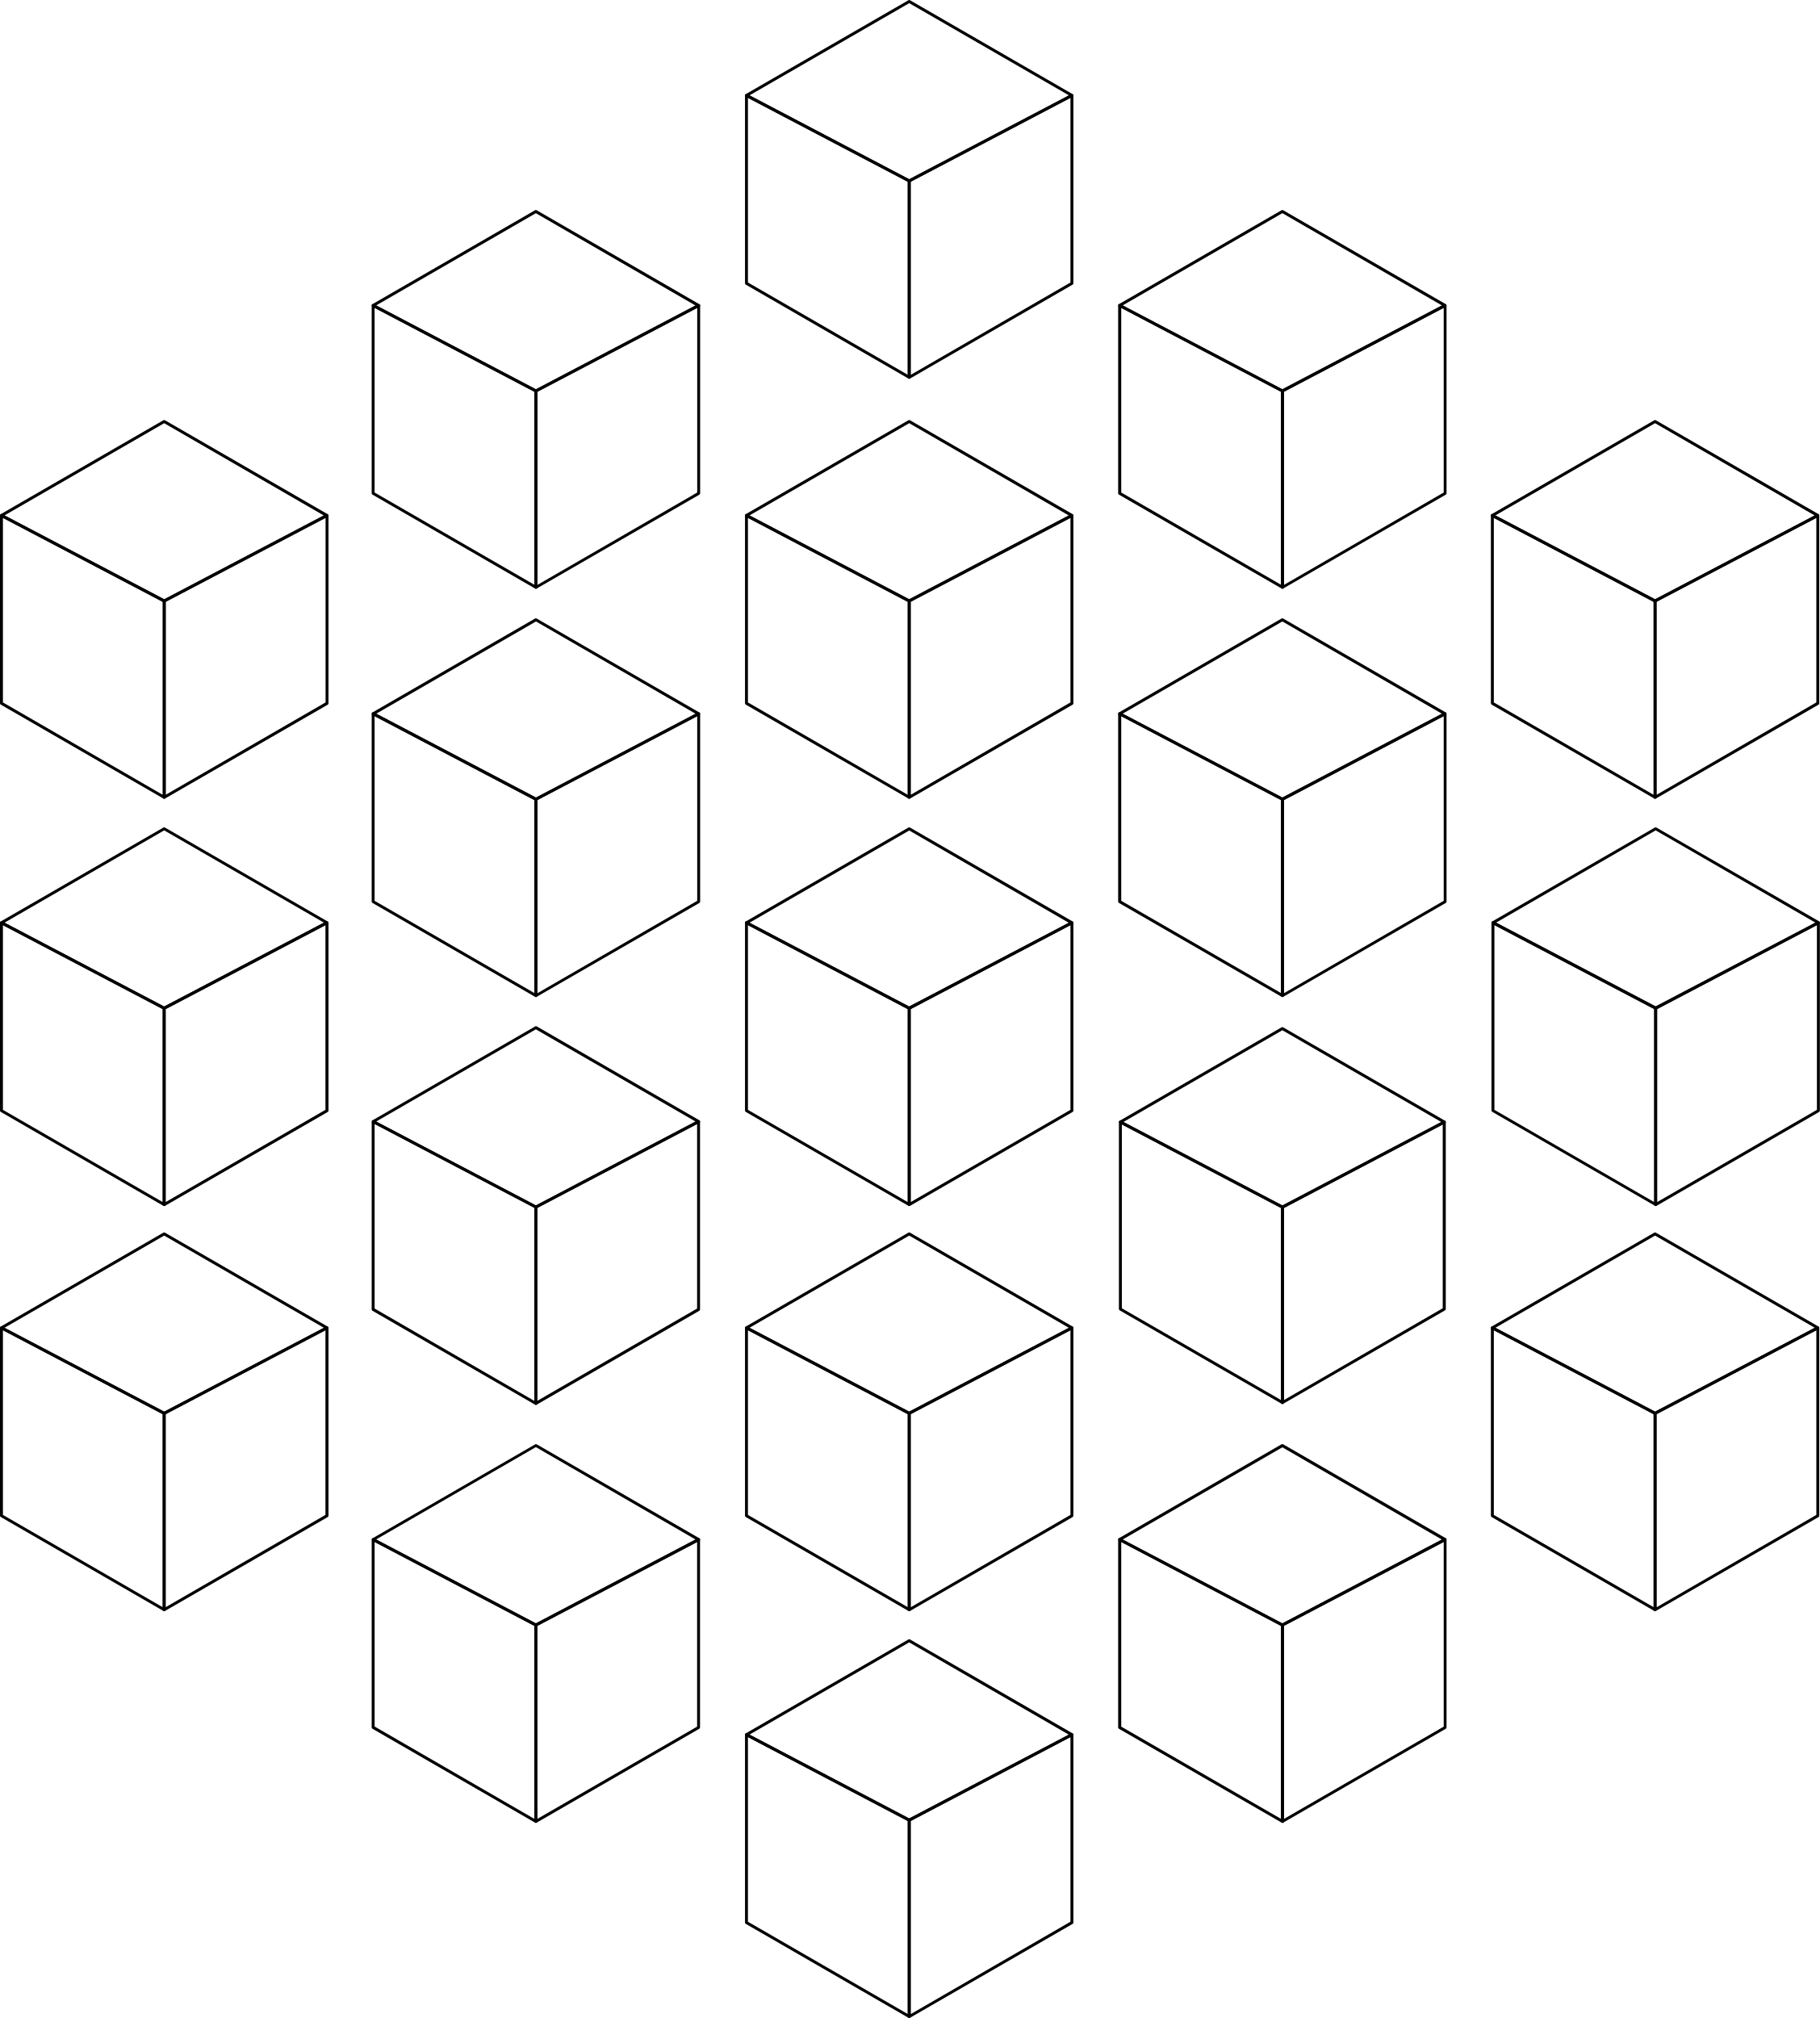
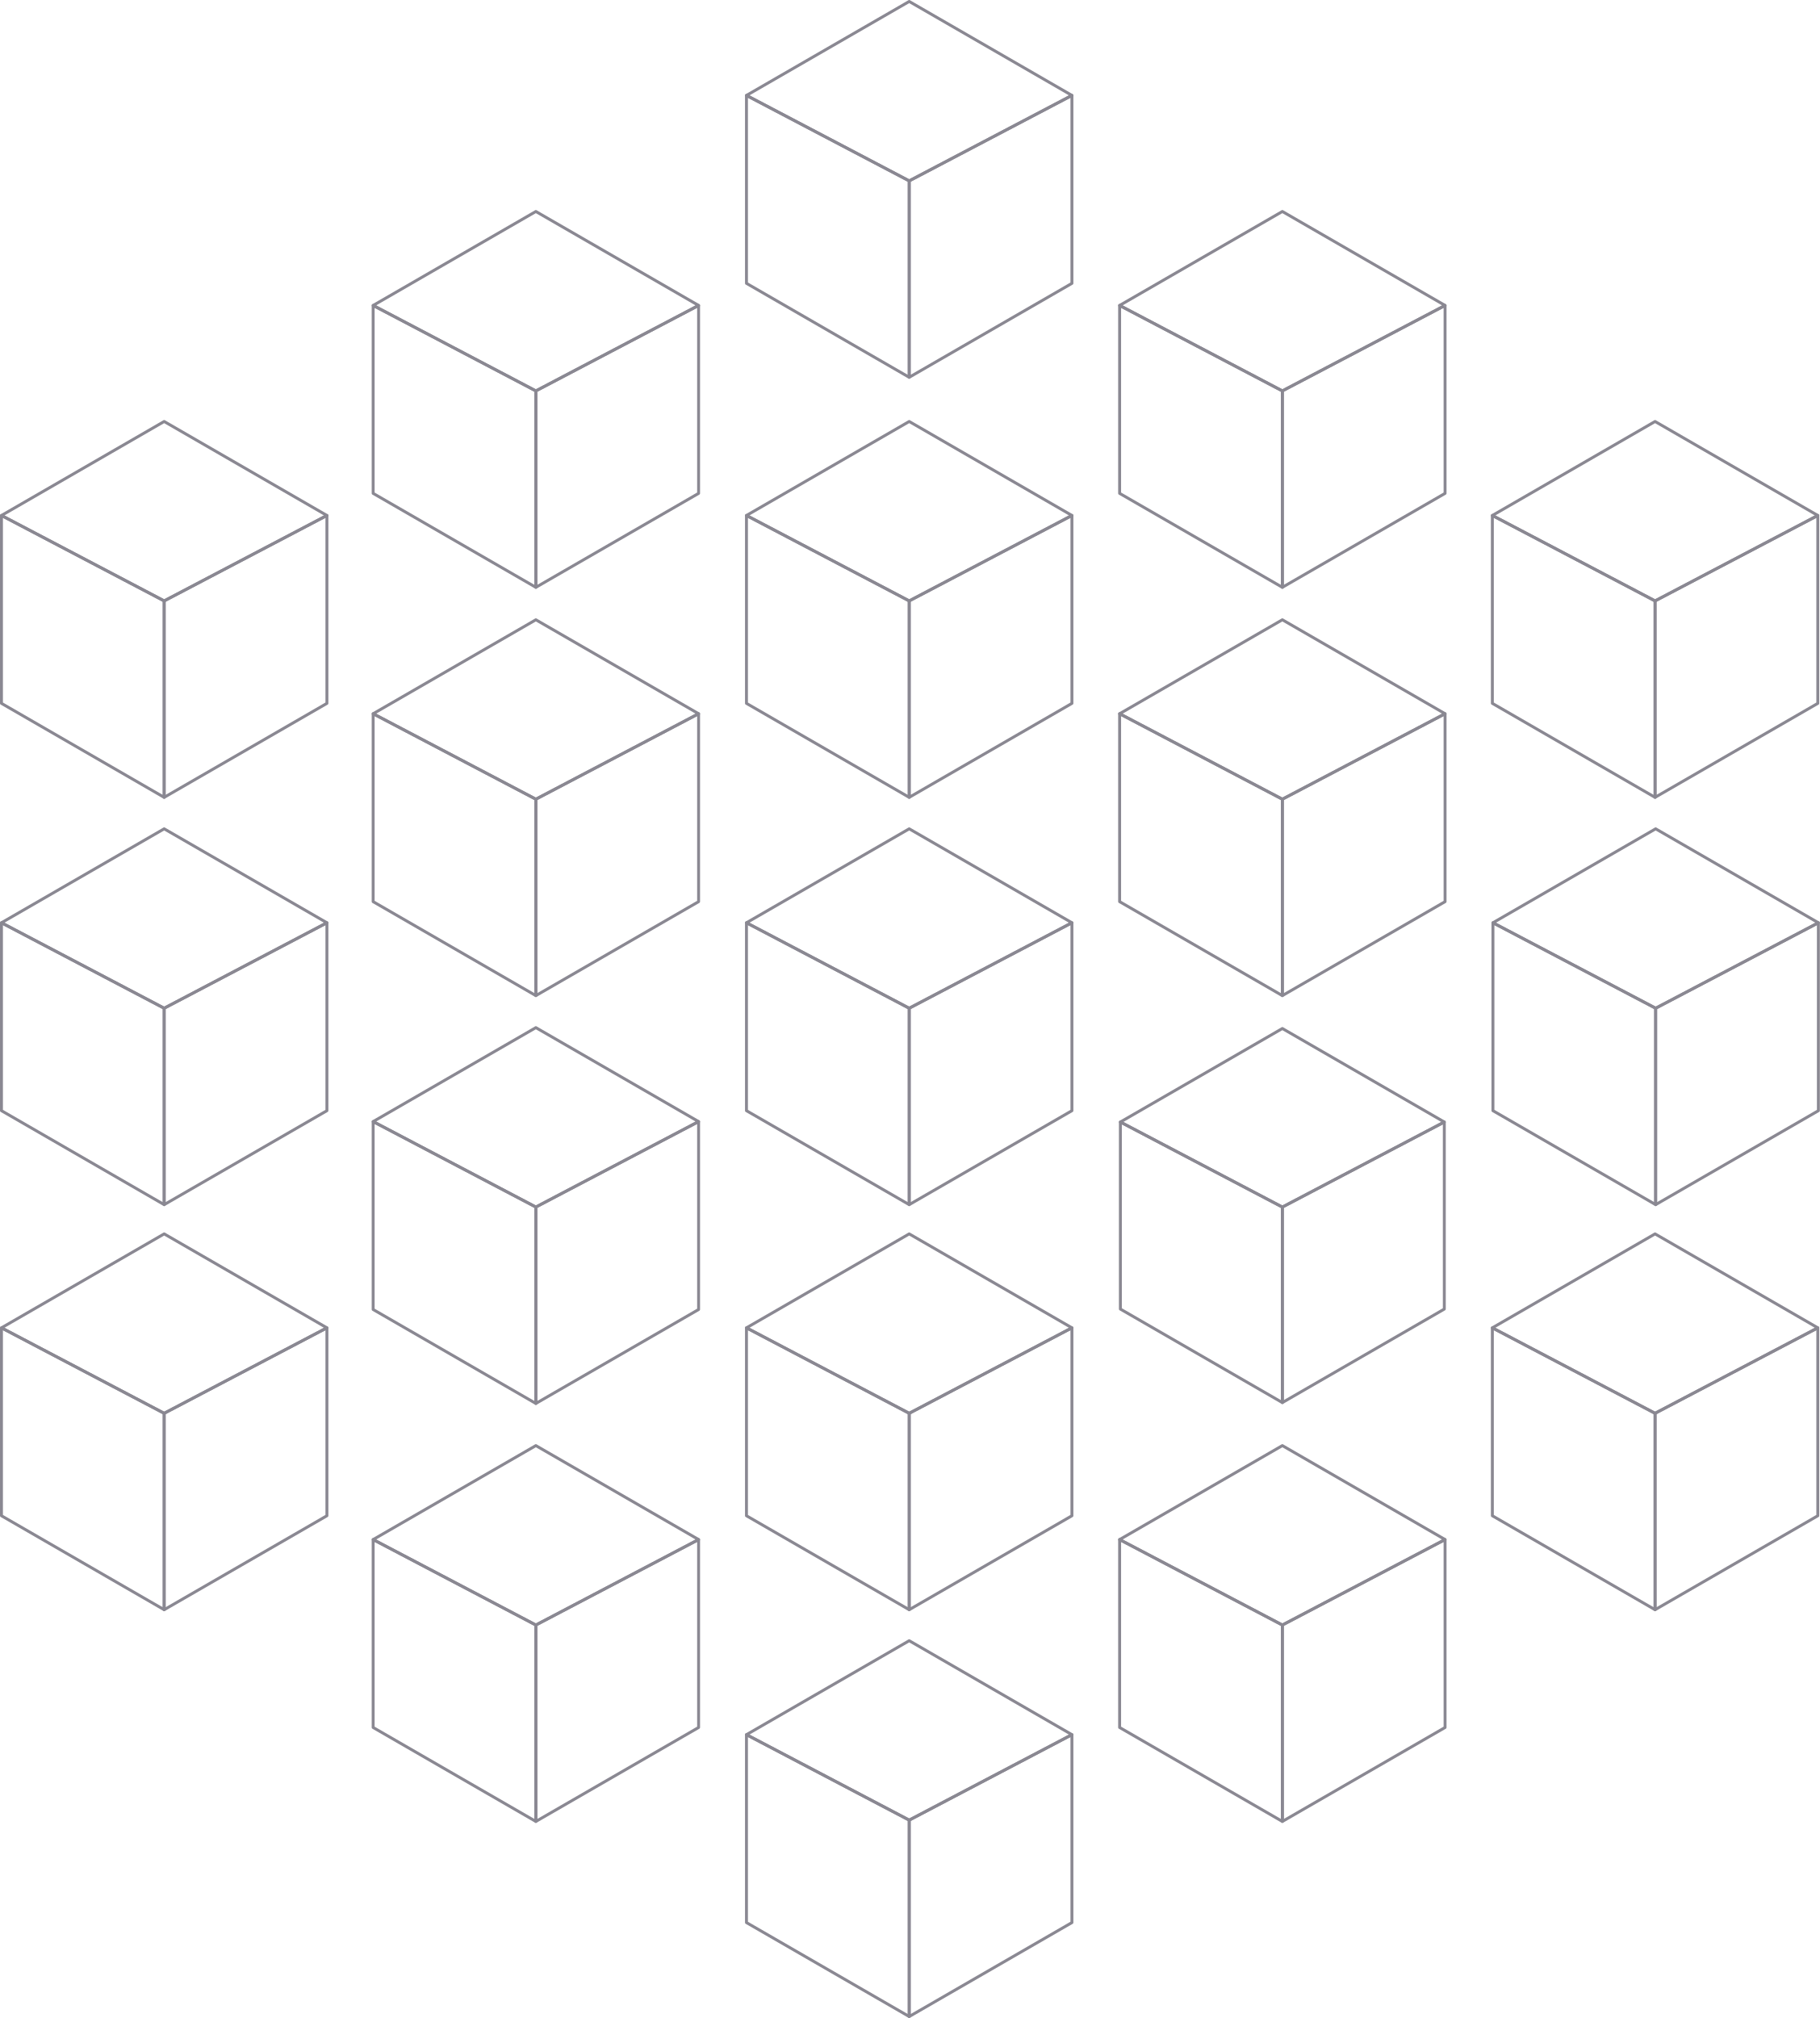
- <svg xmlns="http://www.w3.org/2000/svg" width="550" viewBox="0 0 621.87 689.49">
-   <path d="M.5,453.68l.25.43L56.1,422.16l54.57,31.5L56.1,482.32.73,453.24l-.23.44.25.43-.25-.43-.23.44,55.6,29.2a.49.49,0,0,0,.47,0l55.6-29.2a.49.49,0,0,0,.27-.43.5.5,0,0,0-.25-.44l-55.61-32.1a.5.5,0,0,0-.5,0L.25,453.25a.5.5,0,0,0-.25.44.49.49,0,0,0,.27.43Z" />
-   <path d="M56.1,550l.25-.43L1,517.6V454.51l54.6,28.67V550h.5l.25-.43-.25.43h.5V482.88a.49.49,0,0,0-.26-.44L.73,453.24a.5.5,0,0,0-.49,0,.51.51,0,0,0-.24.43v64.21a.5.5,0,0,0,.25.43l55.6,32.1a.5.5,0,0,0,.5,0,.47.47,0,0,0,.25-.43Z" />
-   <path d="M56.1,482.88l.24.44,54.87-28.81V517.6L56.6,549.13V482.88h-.5l.24.44-.24-.44h-.5V550a.5.5,0,0,0,.75.43L112,518.32a.5.5,0,0,0,.25-.43V453.68a.49.49,0,0,0-.73-.44l-55.61,29.2a.49.49,0,0,0-.27.44Z" />
-   <path d="M127.51,526l.25.43,55.35-32L237.68,526l-54.57,28.65-55.37-29.07-.23.44.25.43-.25-.43-.24.44,55.61,29.2a.47.47,0,0,0,.46,0L239,526.46a.5.5,0,0,0,0-.87l-55.6-32.11a.55.55,0,0,0-.5,0l-55.6,32.11a.5.5,0,0,0,0,.87Z" />
-   <path d="M183.11,622.33l.25-.43-55.35-32V526.85l54.6,28.67v66.81h.5l.25-.43-.25.43h.5V555.22a.48.48,0,0,0-.27-.44l-55.6-29.2a.5.5,0,0,0-.49,0,.51.51,0,0,0-.24.43v64.21a.48.48,0,0,0,.25.43l55.6,32.1a.5.5,0,0,0,.5,0,.5.5,0,0,0,.25-.43Z" />
-   <path d="M183.11,555.22l.23.44,54.87-28.81v63.09l-54.6,31.52V555.22h-.5l.23.44-.23-.44h-.5v67.11a.5.5,0,0,0,.25.43.5.5,0,0,0,.5,0l55.6-32.1a.48.48,0,0,0,.25-.43V526a.51.51,0,0,0-.24-.43.5.5,0,0,0-.49,0l-55.6,29.2a.48.48,0,0,0-.27.44Z" />
-   <path d="M.5,315.28l.25.43,55.35-32,54.57,31.51L56.1,343.91.73,314.83l-.23.45.25.43-.25-.43-.23.44,55.6,29.2a.49.49,0,0,0,.47,0l55.6-29.2a.49.49,0,0,0,.27-.43.53.53,0,0,0-.25-.45l-55.61-32.1a.5.5,0,0,0-.5,0L.25,314.84a.53.53,0,0,0-.25.45.49.49,0,0,0,.27.43Z" />
-   <path d="M56.1,411.59l.25-.44L1,379.2V316.1l54.6,28.68v66.81h.5l.25-.44-.25.44h.5V344.48a.51.51,0,0,0-.26-.45L.73,314.83a.5.5,0,0,0-.49,0,.5.5,0,0,0-.24.43v64.2a.52.52,0,0,0,.25.44L55.85,412a.5.5,0,0,0,.5,0,.48.48,0,0,0,.25-.43Z" />
-   <path d="M56.1,344.48l.24.44,54.87-28.82v63.1L56.6,410.72V344.48h-.5l.24.44-.24-.44h-.5v67.11a.5.5,0,0,0,.25.43.5.5,0,0,0,.5,0L112,379.92a.52.52,0,0,0,.25-.44v-64.2a.5.5,0,0,0-.24-.43.5.5,0,0,0-.49,0L55.87,344a.52.52,0,0,0-.27.45Z" />
-   <path d="M127.51,383.21l.25.43,55.35-31.95,54.57,31.5-54.57,28.66-55.37-29.08-.23.44.25.43-.25-.43-.24.44,55.61,29.2a.47.47,0,0,0,.46,0L239,383.65a.5.5,0,0,0,0-.87l-55.6-32.1a.5.5,0,0,0-.5,0l-55.6,32.1a.5.5,0,0,0,0,.87Z" />
-   <path d="M183.11,479.52l.25-.43-55.35-32V384l54.6,28.67v66.81h.5l.25-.43-.25.43h.5V412.41a.48.48,0,0,0-.27-.44l-55.6-29.2a.5.5,0,0,0-.49,0,.51.51,0,0,0-.24.43v64.21a.48.48,0,0,0,.25.43l55.6,32.1a.5.5,0,0,0,.75-.43Z" />
-   <path d="M183.11,412.41l.23.44L238.21,384v63.09l-54.6,31.53V412.41h-.5l.23.44-.23-.44h-.5v67.11a.5.5,0,0,0,.75.43l55.6-32.1a.48.48,0,0,0,.25-.43V383.21a.51.51,0,0,0-.24-.43.5.5,0,0,0-.49,0L182.88,412a.49.49,0,0,0-.27.44Z" />
-   <path d="M366.29,32.6l.25-.43L310.94.07a.5.5,0,0,0-.5,0l-55.61,32.1a.5.5,0,0,0-.25.44.51.51,0,0,0,.27.44l55.6,29.19a.49.49,0,0,0,.47,0l55.6-29.19a.51.51,0,0,0,.27-.44.5.5,0,0,0-.25-.44l-.25.43-.23-.44L310.69,61.24,256.12,32.58l54.57-31.5L366,33l.25-.44-.23-.44Z" />
-   <path d="M310.69,128.91l.25.44,55.6-32.11a.5.5,0,0,0,.25-.43V32.6a.49.49,0,0,0-.24-.42.48.48,0,0,0-.49,0l-55.61,29.2a.5.5,0,0,0-.26.44v67.11a.5.5,0,0,0,.75.44l-.25-.44h.5V62.1l54.6-28.67V96.52l-55.35,32,.25.43h0Z" />
-   <path d="M310.69,61.8l.23-.44-55.61-29.2a.48.48,0,0,0-.49,0,.49.49,0,0,0-.24.42V96.81a.5.5,0,0,0,.25.43l55.61,32.11a.5.5,0,0,0,.5,0,.52.52,0,0,0,.25-.44V61.8a.52.52,0,0,0-.27-.44l-.23.44h-.5v66.25L255.58,96.52V33.43l54.87,28.81.24-.44h0Z" />
-   <path d="M238.71,104.36l.25-.43-55.6-32.11a.5.5,0,0,0-.5,0l-55.6,32.11a.5.5,0,0,0,0,.87L182.88,134a.47.47,0,0,0,.46,0L239,104.8a.5.5,0,0,0,0-.87l-.25.43-.23-.44L183.11,133l-54.57-28.65,54.57-31.51,55.35,32,.25-.43-.23-.44Z" />
-   <path d="M183.11,200.67l.25.43L239,169a.5.5,0,0,0,.25-.43V104.36a.5.5,0,0,0-.24-.43.48.48,0,0,0-.49,0l-55.6,29.2a.48.48,0,0,0-.27.44v67.11a.5.5,0,0,0,.25.43.5.5,0,0,0,.5,0l-.25-.43h.5V133.86l54.6-28.67v63.09l-55.35,32,.25.43h0Z" />
-   <path d="M183.11,133.56l.23-.44-55.6-29.2a.5.5,0,0,0-.49,0,.5.5,0,0,0-.24.43v64.21a.5.5,0,0,0,.25.43l55.6,32.1a.5.5,0,0,0,.5,0,.48.48,0,0,0,.25-.43V133.56a.48.48,0,0,0-.27-.44l-.23.44h-.5V199.8L128,168.28V105.19L182.88,134l.23-.44h0Z" />
-   <path d="M621.17,453.68l.25-.43-55.61-32.1a.5.5,0,0,0-.5,0l-55.6,32.1a.5.5,0,0,0-.25.44.49.49,0,0,0,.27.43l55.6,29.2a.49.49,0,0,0,.47,0l55.6-29.2a.51.51,0,0,0,.27-.43.5.5,0,0,0-.25-.44l-.25.43-.23-.44-55.38,29.07L511,453.66l54.56-31.5,55.36,31.95.25-.43-.23-.44Z" />
-   <path d="M565.56,550l.25.43,55.61-32.1a.5.5,0,0,0,.25-.43V453.68a.49.49,0,0,0-.73-.44l-55.61,29.2a.49.49,0,0,0-.27.44V550a.5.5,0,0,0,.75.43l-.25-.43h.5V483.18l54.61-28.67V517.6l-55.36,32,.25.43h0Z" />
-   <path d="M565.56,482.88l.24-.44-55.61-29.2a.49.49,0,0,0-.73.44v64.21a.48.48,0,0,0,.25.43l55.6,32.1a.5.5,0,0,0,.5,0,.47.47,0,0,0,.25-.43V482.88a.49.49,0,0,0-.26-.44l-.24.44h-.5v66.24l-54.6-31.52V454.51l54.87,28.81.23-.44h0Z" />
-   <path d="M493.8,526l.25-.43-55.6-32.11a.55.55,0,0,0-.5,0l-55.61,32.11a.5.5,0,0,0-.25.44.51.51,0,0,0,.27.43l55.6,29.2a.49.49,0,0,0,.47,0l55.6-29.2a.49.49,0,0,0,.27-.43.5.5,0,0,0-.25-.44l-.25.43-.23-.44L438.2,554.65,383.63,526l54.57-31.5,55.35,32,.25-.43-.23-.44Z" />
-   <path d="M438.2,622.33l.25.43,55.6-32.1a.48.48,0,0,0,.25-.43V526a.49.49,0,0,0-.73-.44L438,554.78a.49.49,0,0,0-.26.44v67.11a.48.48,0,0,0,.25.43.5.5,0,0,0,.5,0l-.25-.43h.5V555.52l54.6-28.67v63.09L438,621.9l.25.43h0Z" />
-   <path d="M438.2,555.22l.23-.44-55.61-29.2a.49.49,0,0,0-.73.44v64.21a.5.5,0,0,0,.25.43L438,622.76a.5.5,0,0,0,.5,0,.5.5,0,0,0,.25-.43V555.22a.49.49,0,0,0-.27-.44l-.23.44h-.5v66.24l-54.61-31.52V526.85L438,555.66l.24-.44h0Z" />
-   <path d="M366.29,592.68l.25-.43-55.6-32.11a.5.5,0,0,0-.5,0l-55.61,32.11a.5.5,0,0,0-.25.44.49.49,0,0,0,.27.43l55.6,29.2a.49.49,0,0,0,.47,0l55.6-29.2a.49.49,0,0,0,.27-.43.5.5,0,0,0-.25-.44l-.25.43-.23-.44-55.37,29.07-54.57-28.65,54.56-31.51,55.36,32,.25-.43-.23-.44Z" />
-   <path d="M310.69,689l.25.43,55.6-32.1a.5.5,0,0,0,.25-.43V592.68a.49.49,0,0,0-.73-.44l-55.61,29.2a.49.49,0,0,0-.26.44V689a.47.47,0,0,0,.25.43.5.5,0,0,0,.5,0l-.25-.43h.5V622.18l54.6-28.67V656.6l-55.35,32,.25.43h0Z" />
-   <path d="M310.69,621.88l.23-.44-55.61-29.2a.49.49,0,0,0-.73.44v64.21a.5.5,0,0,0,.25.43l55.61,32.1a.5.5,0,0,0,.75-.43V621.88a.49.49,0,0,0-.27-.44l-.23.44h-.5v66.25L255.58,656.6V593.51l54.87,28.81.24-.44h0Z" />
-   <path d="M493.8,104.36l.25-.43-55.6-32.11a.5.5,0,0,0-.5,0l-55.61,32.11a.5.5,0,0,0-.25.44.51.51,0,0,0,.27.43L438,134a.49.49,0,0,0,.47,0L494,104.8a.49.49,0,0,0,.27-.43.5.5,0,0,0-.25-.44l-.25.43-.23-.44L438.2,133l-54.57-28.65L438.2,72.83l55.35,32,.25-.43-.23-.44Z" />
-   <path d="M438.2,200.67l.25.43,55.6-32.1a.5.5,0,0,0,.25-.43V104.36a.5.5,0,0,0-.24-.43.48.48,0,0,0-.49,0L438,133.12a.49.49,0,0,0-.26.44v67.11a.48.48,0,0,0,.25.43.5.5,0,0,0,.5,0l-.25-.43h.5V133.86l54.6-28.67v63.09l-55.35,32,.25.43h0Z" />
-   <path d="M438.2,133.56l.23-.44-55.61-29.2a.5.5,0,0,0-.49,0,.5.5,0,0,0-.24.43v64.21a.52.52,0,0,0,.25.43L438,201.1a.5.5,0,0,0,.5,0,.5.5,0,0,0,.25-.43V133.56a.49.49,0,0,0-.27-.44l-.23.44h-.5V199.8l-54.61-31.52V105.19L438,134l.24-.44h0Z" />
-   <path d="M366.29,176.12l.25-.44-55.6-32.1a.5.5,0,0,0-.5,0l-55.61,32.1a.5.5,0,0,0,0,.88l55.6,29.2a.55.55,0,0,0,.47,0l55.6-29.2a.5.5,0,0,0,0-.88l-.25.44-.23-.45-55.37,29.08L256.12,176.1l54.57-31.51,55.35,32,.25-.43-.23-.45Z" />
-   <path d="M310.69,272.43l.25.43,55.6-32.1a.52.52,0,0,0,.25-.44v-64.2a.5.5,0,0,0-.24-.43.5.5,0,0,0-.49,0l-55.61,29.2a.51.51,0,0,0-.26.44v67.12a.5.5,0,0,0,.75.43l-.25-.43h.5V205.62l54.6-28.68V240l-55.35,32,.25.44h0Z" />
-   <path d="M310.69,205.31l.23-.44-55.61-29.2a.5.5,0,0,0-.49,0,.5.5,0,0,0-.24.43v64.2a.52.52,0,0,0,.25.44l55.61,32.1a.5.5,0,0,0,.5,0,.52.52,0,0,0,.25-.43V205.31a.52.52,0,0,0-.27-.44l-.23.44h-.5v66.25L255.58,240V176.94l54.87,28.82.24-.45h0Z" />
-   <path d="M493.54,383.36l.25-.43L438.45,351a.5.5,0,0,0-.5,0L382.6,382.93a.5.5,0,0,0-.25.44.51.51,0,0,0,.27.43L438,412.87a.55.55,0,0,0,.47,0l55.34-29.07a.49.49,0,0,0,.27-.43.5.5,0,0,0-.25-.44l-.25.43-.23-.44L438.2,411.86l-54.31-28.52L438.2,352l55.09,31.8.25-.43-.23-.44Z" />
-   <path d="M438.2,479.22l.25.43,55.34-31.95a.48.48,0,0,0,.25-.43V383.36a.49.49,0,0,0-.73-.44L438,412a.51.51,0,0,0-.26.44v66.8a.47.47,0,0,0,.25.43.5.5,0,0,0,.5,0l-.25-.43h.5V412.73L493,384.19V447L438,478.79l.25.43h0Z" />
-   <path d="M438.2,412.42l.23-.44-55.35-29.06a.49.49,0,0,0-.73.44v63.91a.5.5,0,0,0,.25.43L438,479.65a.5.5,0,0,0,.75-.43v-66.8a.52.52,0,0,0-.27-.44l-.23.44h-.5v65.94L383.35,447V384.19L438,412.87l.24-.45h0Z" />
-   <path d="M366.29,453.68l.25-.43-55.6-32.1a.5.5,0,0,0-.5,0l-55.61,32.1a.5.5,0,0,0-.25.44.49.49,0,0,0,.27.43l55.6,29.2a.49.49,0,0,0,.47,0l55.6-29.2a.49.49,0,0,0,.27-.43.5.5,0,0,0-.25-.44l-.25.43-.23-.44-55.37,29.07-54.57-28.65,54.57-31.5L366,454.11l.25-.43-.23-.44Z" />
-   <path d="M310.69,550l.25.43,55.6-32.1a.5.5,0,0,0,.25-.43V453.68a.49.49,0,0,0-.73-.44l-55.61,29.2a.49.49,0,0,0-.26.44V550a.47.47,0,0,0,.25.43.5.5,0,0,0,.5,0l-.25-.43h.5V483.18l54.6-28.67V517.6l-55.35,32,.25.43h0Z" />
-   <path d="M310.69,482.88l.23-.44-55.61-29.2a.49.49,0,0,0-.73.44v64.21a.5.5,0,0,0,.25.43l55.61,32.1a.5.5,0,0,0,.75-.43V482.88a.49.49,0,0,0-.27-.44l-.23.44h-.5v66.24L255.58,517.6V454.51l54.87,28.81.24-.44h0Z" />
-   <path d="M621.17,176.12l.25-.44-55.61-32.1a.5.5,0,0,0-.5,0l-55.6,32.1a.5.5,0,0,0,0,.88l55.6,29.2a.55.55,0,0,0,.47,0l55.6-29.2a.52.52,0,0,0,.27-.43.5.5,0,0,0-.25-.45l-.25.44-.23-.45-55.38,29.08L511,176.1l54.56-31.51,55.36,32,.25-.43-.23-.45Z" />
-   <path d="M565.56,272.43l.25.43,55.61-32.1a.52.52,0,0,0,.25-.44v-64.2a.5.5,0,0,0-.24-.43.5.5,0,0,0-.49,0l-55.61,29.2a.52.52,0,0,0-.27.44v67.12a.52.52,0,0,0,.25.43.5.5,0,0,0,.5,0l-.25-.43h.5V205.62l54.61-28.68V240l-55.36,32,.25.44h0Z" />
-   <path d="M565.56,205.31l.24-.44-55.61-29.2a.5.5,0,0,0-.49,0,.5.5,0,0,0-.24.43v64.2a.5.5,0,0,0,.25.44l55.6,32.1a.5.5,0,0,0,.75-.43V205.31a.51.51,0,0,0-.26-.44l-.24.44h-.5v66.25L510.46,240V176.94l54.87,28.82.23-.45h0Z" />
-   <path d="M493.8,243.86l.25-.43-55.6-32.11a.5.5,0,0,0-.5,0l-55.61,32.11a.5.5,0,0,0-.25.44.51.51,0,0,0,.27.43L438,273.5a.49.49,0,0,0,.47,0L494,244.3a.49.49,0,0,0,.27-.43.5.5,0,0,0-.25-.44l-.25.43-.23-.44L438.2,272.49l-54.57-28.65,54.57-31.51,55.35,32,.25-.43-.23-.44Z" />
-   <path d="M438.2,340.17l.25.43,55.6-32.1a.48.48,0,0,0,.25-.43V243.86a.5.5,0,0,0-.24-.43.5.5,0,0,0-.49,0L438,272.62a.49.49,0,0,0-.26.44v67.11a.48.48,0,0,0,.25.43.5.5,0,0,0,.5,0l-.25-.43h.5V273.36l54.6-28.67v63.09l-55.35,32,.25.43h0Z" />
-   <path d="M438.2,273.06l.23-.44-55.61-29.2a.5.5,0,0,0-.49,0,.5.5,0,0,0-.24.43v64.21a.5.5,0,0,0,.25.43L438,340.6a.5.5,0,0,0,.5,0,.5.5,0,0,0,.25-.43V273.06a.49.49,0,0,0-.27-.44l-.23.44h-.5V339.3l-54.61-31.52V244.69L438,273.5l.24-.44h0Z" />
-   <path d="M366.29,315.28l.25-.44-55.6-32.1a.5.5,0,0,0-.5,0l-55.61,32.1a.53.53,0,0,0-.25.45.49.49,0,0,0,.27.43l55.6,29.2a.49.49,0,0,0,.47,0l55.6-29.2a.49.49,0,0,0,.27-.43.53.53,0,0,0-.25-.45l-.25.44-.23-.45-55.37,29.08-54.57-28.65,54.57-31.51,55.35,32,.25-.43-.23-.45Z" />
-   <path d="M310.69,411.59l.25.43,55.6-32.1a.52.52,0,0,0,.25-.44v-64.2a.5.5,0,0,0-.24-.43.5.5,0,0,0-.49,0L310.45,344a.51.51,0,0,0-.26.45v67.11a.48.48,0,0,0,.25.43.5.5,0,0,0,.5,0l-.25-.43h.5V344.78l54.6-28.68v63.1l-55.35,31.95.25.44h0Z" />
-   <path d="M310.69,344.48l.23-.45-55.61-29.2a.5.5,0,0,0-.49,0,.5.5,0,0,0-.24.43v64.2a.52.52,0,0,0,.25.44L310.44,412a.5.5,0,0,0,.5,0,.5.5,0,0,0,.25-.43V344.48a.52.52,0,0,0-.27-.45l-.23.45h-.5v66.24L255.58,379.2V316.1l54.87,28.82.24-.44h0Z" />
-   <path d="M238.71,243.86l.25-.43-55.6-32.11a.5.5,0,0,0-.5,0l-55.6,32.11a.5.5,0,0,0,0,.87l55.61,29.2a.47.47,0,0,0,.46,0L239,244.3a.5.5,0,0,0,0-.87l-.25.43-.23-.44-55.37,29.07-54.57-28.65,54.57-31.51,55.35,32,.25-.43-.23-.44Z" />
-   <path d="M183.11,273.06l.23-.44-55.6-29.2a.5.5,0,0,0-.49,0,.5.5,0,0,0-.24.43v64.21a.48.48,0,0,0,.25.43l55.6,32.1a.5.5,0,0,0,.5,0,.48.48,0,0,0,.25-.43V273.06a.48.48,0,0,0-.27-.44l-.23.44h-.5V339.3L128,307.78V244.69l54.87,28.81.23-.44h0Z" />
-   <path d="M183.11,340.17l.25.43L239,308.5a.48.48,0,0,0,.25-.43V243.86a.5.5,0,0,0-.24-.43.5.5,0,0,0-.49,0l-55.6,29.2a.48.48,0,0,0-.27.44v67.11a.5.5,0,0,0,.25.43.5.5,0,0,0,.5,0l-.25-.43h.5V273.36l54.6-28.67v63.09l-55.35,32,.25.43h0Z" />
-   <path d="M111.71,176.12l.25-.44-55.61-32.1a.5.5,0,0,0-.5,0L.25,175.68a.5.5,0,0,0,0,.88l55.6,29.2a.55.55,0,0,0,.47,0l55.6-29.2a.5.5,0,0,0,0-.88l-.25.44-.23-.45L56.1,204.75,1.54,176.1,56.1,144.59l55.36,32,.25-.43-.23-.45Z" />
-   <path d="M56.1,272.43l.25.43L112,240.76a.52.52,0,0,0,.25-.44v-64.2a.5.5,0,0,0-.24-.43.5.5,0,0,0-.49,0l-55.61,29.2a.52.52,0,0,0-.27.44v67.12a.52.52,0,0,0,.25.43.5.5,0,0,0,.5,0l-.25-.43h.5V205.62l54.61-28.68V240L55.85,272l.25.44h0Z" />
-   <path d="M56.1,205.31l.24-.44L.73,175.67a.5.5,0,0,0-.49,0,.5.5,0,0,0-.24.43v64.2a.52.52,0,0,0,.25.44l55.6,32.1a.5.5,0,0,0,.75-.43V205.31a.51.51,0,0,0-.26-.44l-.24.44h-.5v66.25L1,240V176.94l54.87,28.82.23-.45h0Z" />
-   <path d="M510.16,315.28l.25.43,55.35-32,54.57,31.51-54.57,28.65-55.37-29.08-.23.45.25.43-.25-.43-.23.44,55.6,29.2a.49.49,0,0,0,.47,0l55.6-29.2a.49.49,0,0,0,.27-.43.53.53,0,0,0-.25-.45L566,282.74a.5.5,0,0,0-.5,0l-55.6,32.1a.53.53,0,0,0-.25.45.49.49,0,0,0,.27.43Z" />
-   <path d="M565.76,411.59l.25-.44L510.66,379.2V316.1l54.6,28.68v66.81h.5l.25-.44-.25.44h.5V344.48A.51.51,0,0,0,566,344l-55.61-29.2a.5.5,0,0,0-.49,0,.5.5,0,0,0-.24.43v64.2a.52.52,0,0,0,.25.44l55.6,32.1a.5.5,0,0,0,.5,0,.48.48,0,0,0,.25-.43Z" />
-   <path d="M565.76,344.48l.24.44,54.87-28.82v63.1l-54.61,31.52V344.48h-.5l.24.44-.24-.44h-.5v67.11a.5.5,0,0,0,.25.43.5.5,0,0,0,.5,0l55.61-32.1a.52.52,0,0,0,.25-.44v-64.2a.5.5,0,0,0-.24-.43.5.5,0,0,0-.49,0L565.53,344a.52.52,0,0,0-.27.45Z" />
+ <svg xmlns="http://www.w3.org/2000/svg" width="600" viewBox="0 0 621.87 689.49">
+   <defs>
+     <style>
+       .cube-strokes-1 {
+         fill: none;
+         stroke: #8a8892;
+         stroke-linecap: round;
+         stroke-linejoin: round;
+       }
+     </style>
+   </defs>
+   <polygon class="cube-strokes-1" points="0.5 453.68 56.1 421.58 111.71 453.68 56.1 482.88 0.5 453.68" />
+   <polygon class="cube-strokes-1" points="56.1 549.99 0.5 517.89 0.5 453.68 56.1 482.88 56.1 549.99" />
+   <polygon class="cube-strokes-1" points="56.1 482.88 111.71 453.68 111.71 517.89 56.1 549.99 56.1 482.88" />
+   <polygon class="cube-strokes-1" points="127.51 526.02 183.11 493.92 238.72 526.02 183.11 555.22 127.51 526.02" />
+   <polygon class="cube-strokes-1" points="183.11 622.33 127.51 590.23 127.51 526.02 183.11 555.22 183.11 622.33" />
+   <polygon class="cube-strokes-1" points="183.11 555.22 238.72 526.02 238.72 590.23 183.11 622.33 183.11 555.22" />
+   <polygon class="cube-strokes-1" points="0.5 315.28 56.1 283.18 111.71 315.28 56.1 344.48 0.5 315.28" />
+   <polygon class="cube-strokes-1" points="56.1 411.59 0.5 379.49 0.5 315.28 56.1 344.48 56.1 411.59" />
+   <polygon class="cube-strokes-1" points="56.1 344.48 111.71 315.28 111.71 379.49 56.1 411.59 56.1 344.48" />
+   <polygon class="cube-strokes-1" points="127.51 383.21 183.11 351.11 238.72 383.21 183.11 412.41 127.51 383.21" />
+   <polygon class="cube-strokes-1" points="183.11 479.52 127.51 447.42 127.51 383.21 183.11 412.41 183.11 479.52" />
+   <polygon class="cube-strokes-1" points="183.11 412.41 238.72 383.21 238.72 447.42 183.11 479.52 183.11 412.41" />
+   <polygon class="cube-strokes-1" points="366.29 32.6 310.69 0.5 255.08 32.6 310.69 61.8 366.29 32.6" />
+   <polygon class="cube-strokes-1" points="310.69 128.91 366.29 96.81 366.29 32.6 310.69 61.8 310.69 128.91" />
+   <polygon class="cube-strokes-1" points="310.69 61.8 255.08 32.6 255.08 96.81 310.69 128.91 310.69 61.8" />
+   <polygon class="cube-strokes-1" points="238.72 104.36 183.11 72.26 127.51 104.36 183.11 133.56 238.72 104.36" />
+   <polygon class="cube-strokes-1" points="183.11 200.67 238.72 168.57 238.72 104.36 183.11 133.56 183.11 200.67" />
+   <polygon class="cube-strokes-1" points="183.11 133.56 127.51 104.36 127.51 168.57 183.11 200.67 183.11 133.56" />
+   <polygon class="cube-strokes-1" points="621.17 453.68 565.56 421.58 509.96 453.68 565.56 482.88 621.17 453.68" />
+   <polygon class="cube-strokes-1" points="565.56 549.99 621.17 517.89 621.17 453.68 565.56 482.88 565.56 549.99" />
+   <polygon class="cube-strokes-1" points="565.56 482.88 509.96 453.68 509.96 517.89 565.56 549.99 565.56 482.88" />
+   <polygon class="cube-strokes-1" points="493.8 526.02 438.2 493.92 382.59 526.02 438.2 555.22 493.8 526.02" />
+   <polygon class="cube-strokes-1" points="438.2 622.33 493.8 590.23 493.8 526.02 438.2 555.22 438.2 622.33" />
+   <polygon class="cube-strokes-1" points="438.2 555.22 382.59 526.02 382.59 590.23 438.2 622.33 438.2 555.22" />
+   <polygon class="cube-strokes-1" points="366.29 592.68 310.69 560.58 255.08 592.68 310.69 621.88 366.29 592.68" />
+   <polygon class="cube-strokes-1" points="310.69 688.99 366.29 656.89 366.29 592.68 310.69 621.88 310.69 688.99" />
+   <polygon class="cube-strokes-1" points="310.69 621.88 255.08 592.68 255.08 656.89 310.69 688.99 310.69 621.88" />
+   <polygon class="cube-strokes-1" points="493.8 104.36 438.2 72.26 382.59 104.36 438.2 133.56 493.8 104.36" />
+   <polygon class="cube-strokes-1" points="438.2 200.67 493.8 168.57 493.8 104.36 438.2 133.56 438.2 200.67" />
+   <polygon class="cube-strokes-1" points="438.2 133.56 382.59 104.36 382.59 168.57 438.2 200.67 438.2 133.56" />
+   <polygon class="cube-strokes-1" points="366.29 176.12 310.69 144.01 255.08 176.12 310.69 205.31 366.29 176.12" />
+   <polygon class="cube-strokes-1" points="310.69 272.43 366.29 240.32 366.29 176.12 310.69 205.31 310.69 272.43" />
+   <polygon class="cube-strokes-1" points="310.69 205.31 255.08 176.12 255.08 240.32 310.69 272.43 310.69 205.31" />
+   <polygon class="cube-strokes-1" points="493.54 383.36 438.2 351.41 382.85 383.36 438.2 412.42 493.54 383.36" />
+   <polygon class="cube-strokes-1" points="438.2 479.22 493.54 447.27 493.54 383.36 438.2 412.42 438.2 479.22" />
+   <polygon class="cube-strokes-1" points="438.2 412.42 382.85 383.36 382.85 447.27 438.2 479.22 438.2 412.42" />
+   <polygon class="cube-strokes-1" points="366.29 453.68 310.69 421.58 255.08 453.68 310.69 482.88 366.29 453.68" />
+   <polygon class="cube-strokes-1" points="310.69 549.99 366.29 517.89 366.29 453.68 310.69 482.88 310.69 549.99" />
+   <polygon class="cube-strokes-1" points="310.69 482.88 255.08 453.68 255.08 517.89 310.69 549.99 310.69 482.88" />
+   <polygon class="cube-strokes-1" points="621.17 176.12 565.56 144.01 509.96 176.12 565.56 205.31 621.17 176.12" />
+   <polygon class="cube-strokes-1" points="565.56 272.43 621.17 240.32 621.17 176.12 565.56 205.31 565.56 272.43" />
+   <polygon class="cube-strokes-1" points="565.56 205.31 509.96 176.12 509.96 240.32 565.56 272.43 565.56 224.95 565.56 205.31" />
+   <polygon class="cube-strokes-1" points="493.8 243.86 438.2 211.76 382.59 243.86 438.2 273.06 493.8 243.86" />
+   <polygon class="cube-strokes-1" points="438.2 340.17 493.8 308.07 493.8 243.86 438.2 273.06 438.2 340.17" />
+   <polygon class="cube-strokes-1" points="438.2 273.06 382.59 243.86 382.59 308.07 438.2 340.17 438.2 273.06" />
+   <polygon class="cube-strokes-1" points="366.29 315.28 310.69 283.18 255.08 315.28 310.69 344.48 366.29 315.28" />
+   <polygon class="cube-strokes-1" points="310.69 411.59 366.29 379.49 366.29 315.28 310.69 344.48 310.69 411.59" />
+   <polygon class="cube-strokes-1" points="310.69 344.48 255.08 315.28 255.08 379.49 310.69 411.59 310.69 344.48" />
+   <polygon class="cube-strokes-1" points="238.72 243.86 183.11 211.76 127.51 243.86 183.11 273.06 238.72 243.86" />
+   <polygon class="cube-strokes-1" points="183.11 273.06 127.51 243.86 127.51 308.07 183.11 340.17 183.11 273.06" />
+   <polygon class="cube-strokes-1" points="183.11 340.17 238.72 308.07 238.72 243.86 183.11 273.06 183.11 340.17" />
+   <polygon class="cube-strokes-1" points="111.71 176.12 56.1 144.01 0.5 176.12 56.1 205.31 111.71 176.12" />
+   <polygon class="cube-strokes-1" points="56.1 272.43 111.71 240.32 111.71 176.12 56.1 205.31 56.1 272.43" />
+   <polygon class="cube-strokes-1" points="56.1 205.31 0.5 176.12 0.5 240.32 56.1 272.43 56.1 205.31" />
+   <polygon class="cube-strokes-1" points="510.16 315.28 565.76 283.18 621.37 315.28 565.76 344.48 510.16 315.28" />
+   <polygon class="cube-strokes-1" points="565.76 411.59 510.16 379.49 510.16 315.28 565.76 344.48 565.76 411.59" />
+   <polygon class="cube-strokes-1" points="565.76 344.48 621.37 315.28 621.37 379.49 565.76 411.59 565.76 344.48" />
</svg>
